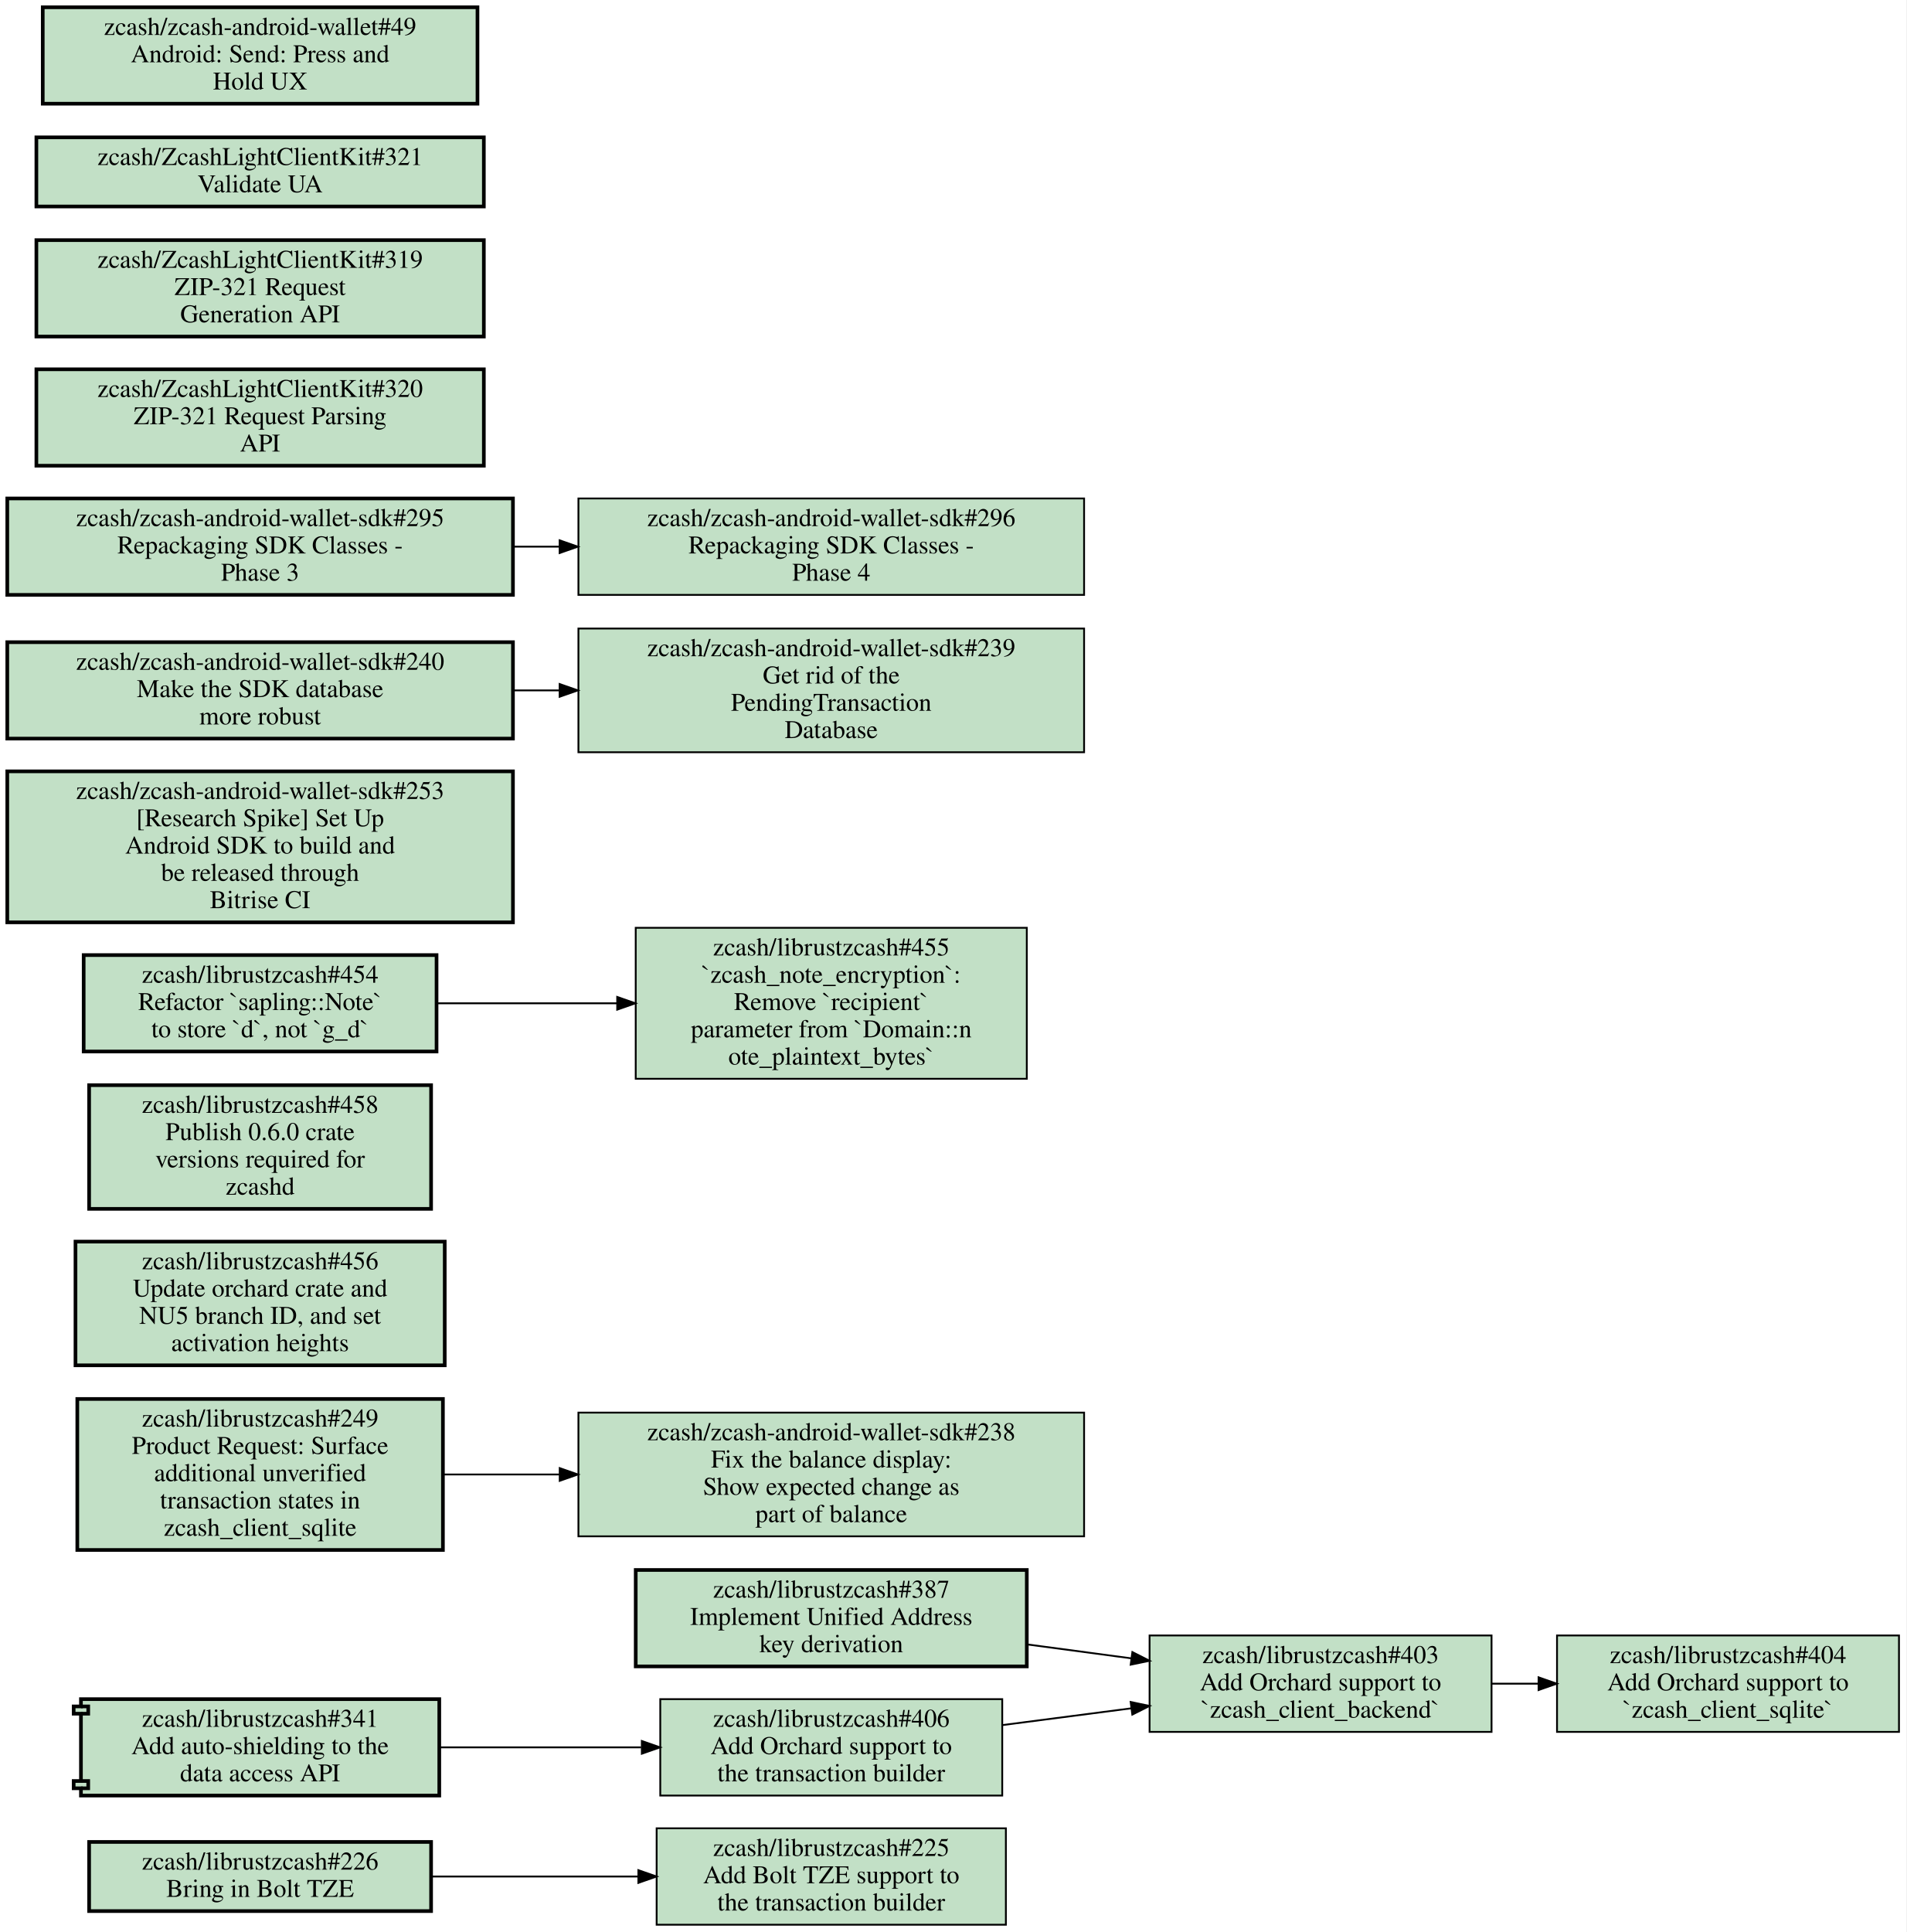
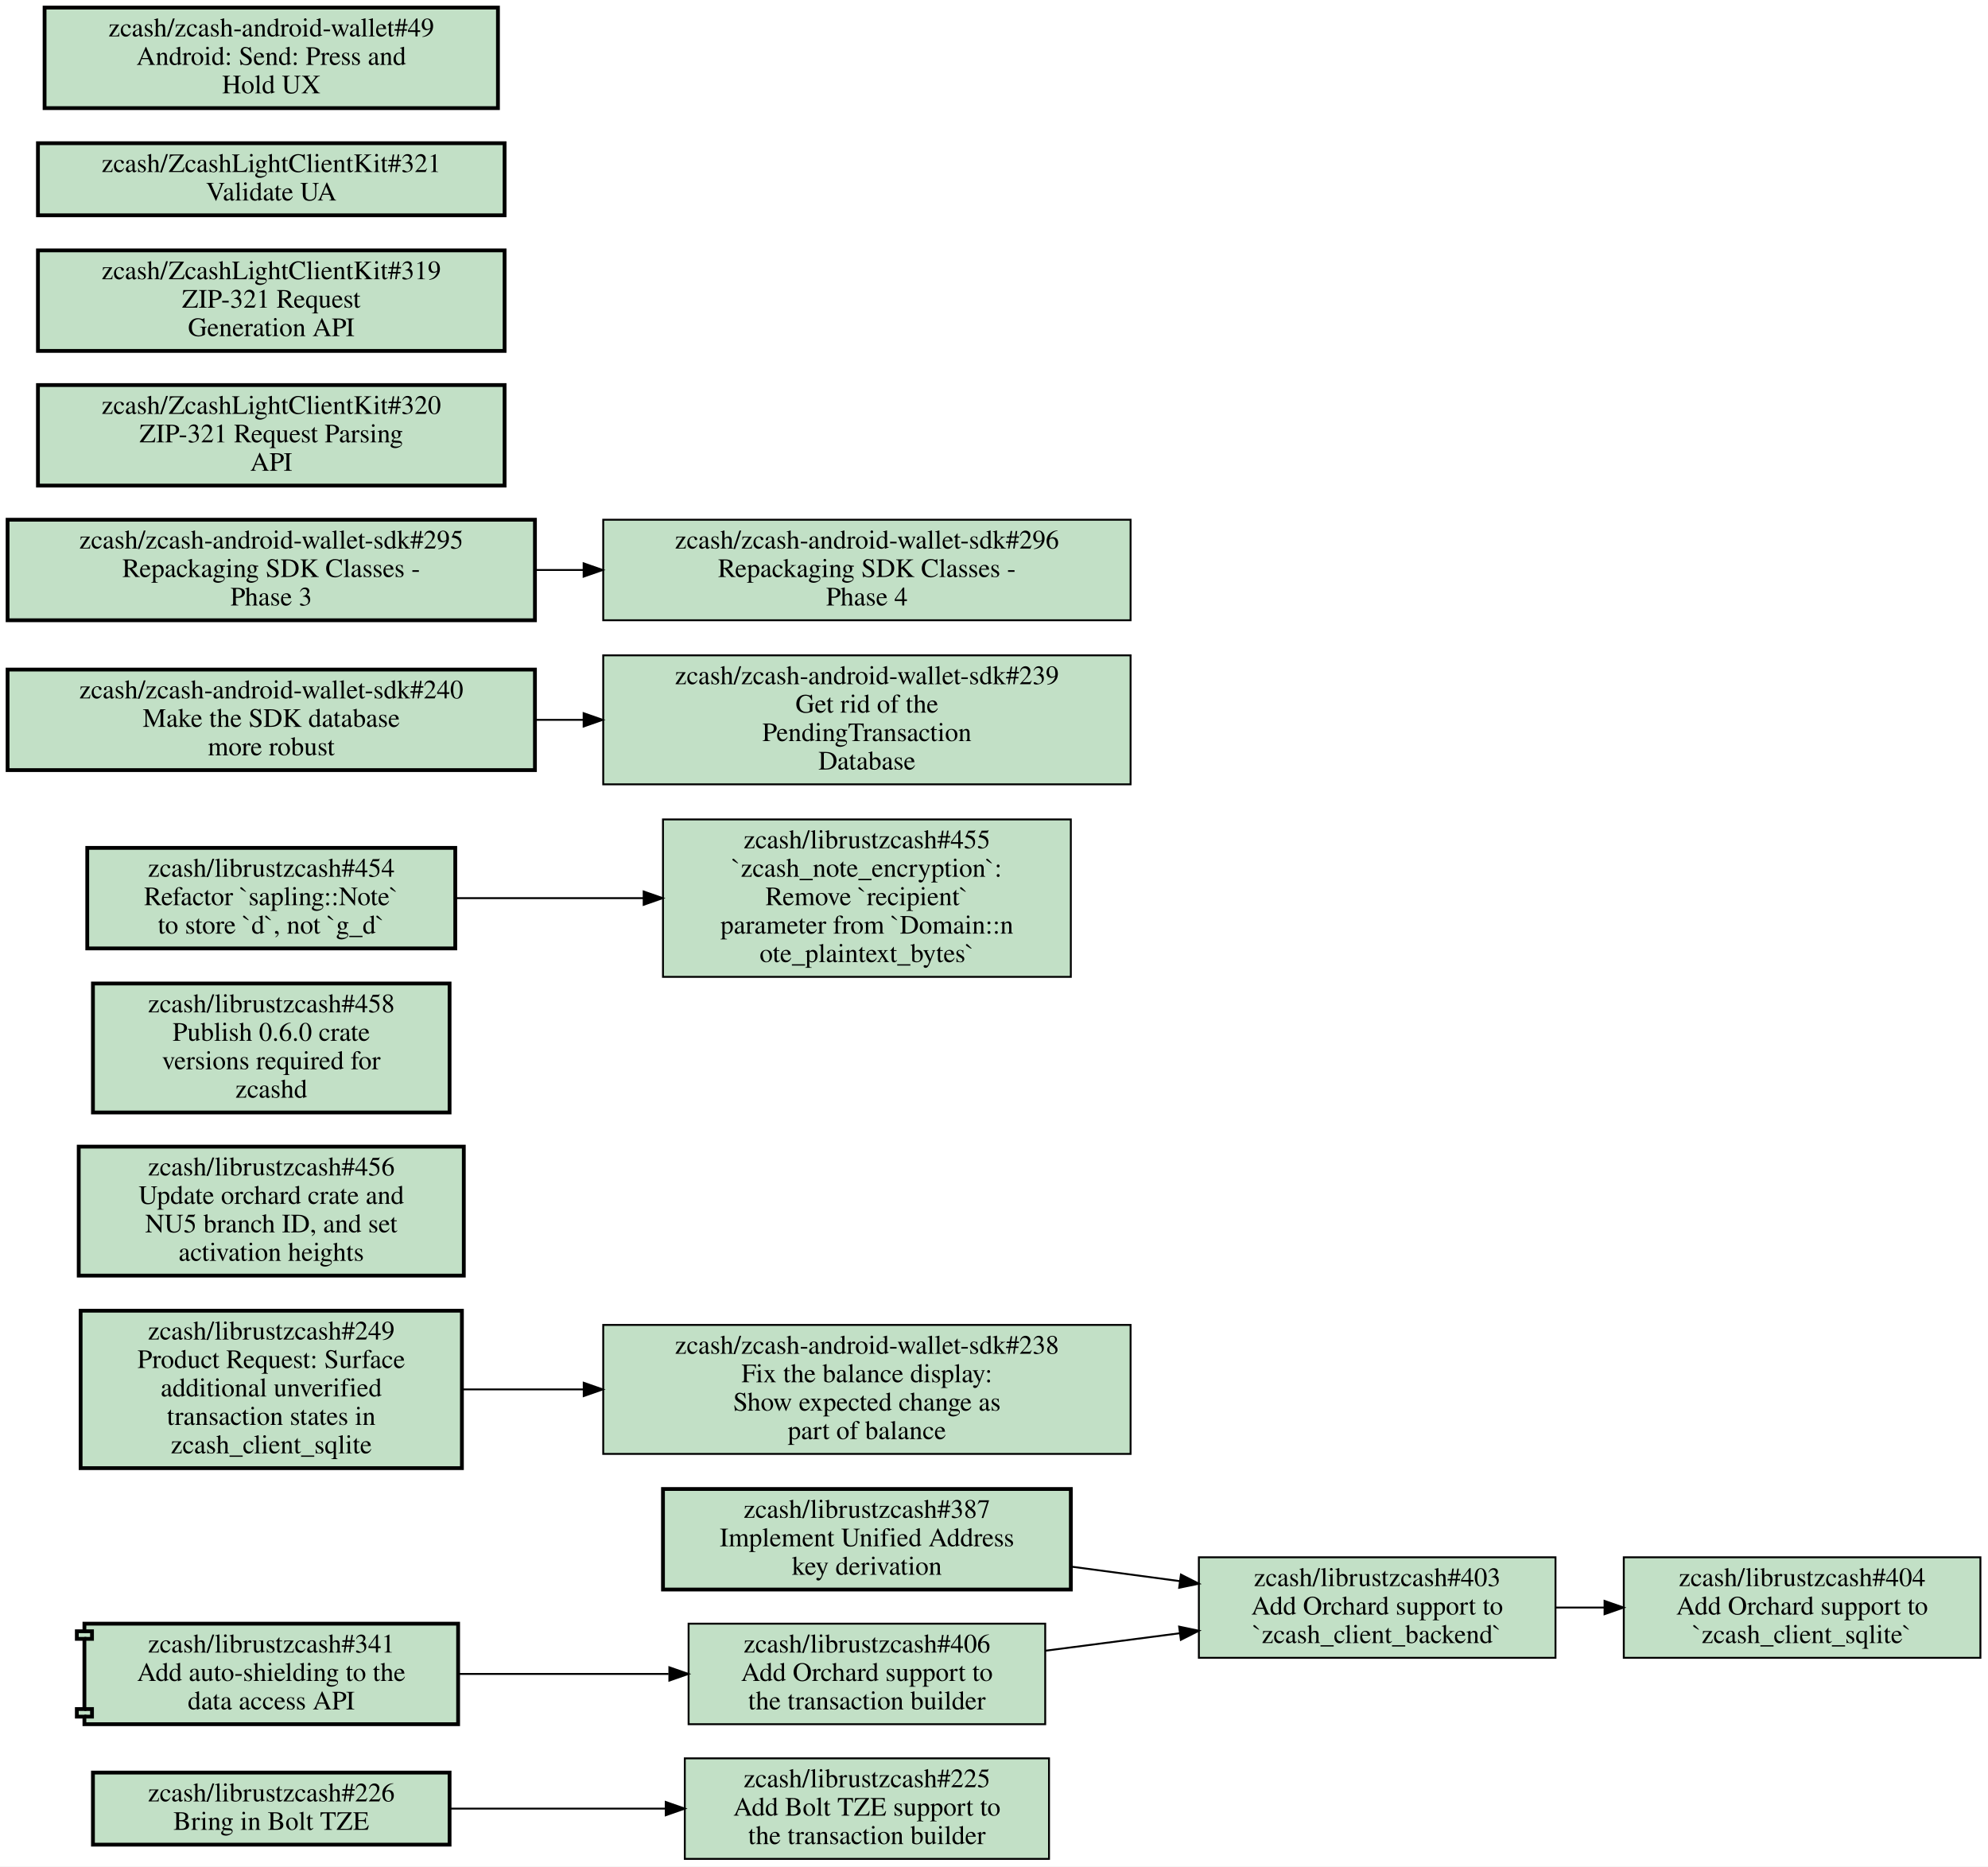
- <svg xmlns="http://www.w3.org/2000/svg" xmlns:xlink="http://www.w3.org/1999/xlink" width="1048pt" height="1062pt" viewBox="0.00 0.00 1048.00 1062.00">
-   <g id="graph0" class="graph" transform="scale(1 1) rotate(0) translate(4 1058)">
-     <polygon fill="#ffffff" stroke="transparent" points="-4,4 -4,-1058 1044,-1058 1044,4 -4,4" />
+ <svg xmlns="http://www.w3.org/2000/svg" xmlns:xlink="http://www.w3.org/1999/xlink" width="1048pt" height="984pt" viewBox="0.00 0.00 1048.00 984.00">
+   <g id="graph0" class="graph" transform="scale(1 1) rotate(0) translate(4 980)">
+     <polygon fill="#ffffff" stroke="transparent" points="-4,4 -4,-980 1044,-980 1044,4 -4,4" />
    <g id="node1" class="node open">
      <g id="a_node1">
        <a xlink:href="https://github.com/zcash/librustzcash/issues/226" xlink:title="zcash/librustzcash#226&#10;Bring in Bolt TZE" target="_blank">
          <polygon fill="#c2e0c6" stroke="#000000" stroke-width="2" points="233,-45.5 45,-45.5 45,-7.5 233,-7.5 233,-45.5" />
          <text text-anchor="middle" x="139" y="-30.3" font-family="Times,serif" font-size="14.00" fill="#000000">zcash/librustzcash#226</text>
          <text text-anchor="middle" x="139" y="-15.3" font-family="Times,serif" font-size="14.00" fill="#000000">Bring in Bolt TZE</text>
        </a>
      </g>
    </g>
    <g id="node2" class="node open">
      <g id="a_node2">
        <a xlink:href="https://github.com/zcash/librustzcash/issues/225" xlink:title="zcash/librustzcash#225&#10;Add Bolt TZE support to&#10;the transaction builder" target="_blank">
          <polygon fill="#c2e0c6" stroke="#000000" points="549,-53 357,-53 357,0 549,0 549,-53" />
          <text text-anchor="middle" x="453" y="-37.8" font-family="Times,serif" font-size="14.00" fill="#000000">zcash/librustzcash#225</text>
          <text text-anchor="middle" x="453" y="-22.8" font-family="Times,serif" font-size="14.00" fill="#000000">Add Bolt TZE support to</text>
          <text text-anchor="middle" x="453" y="-7.8" font-family="Times,serif" font-size="14.00" fill="#000000">the transaction builder</text>
        </a>
      </g>
    </g>
    <g id="edge1" class="edge">
      <path fill="none" stroke="#000000" d="M233.21,-26.5C268.96,-26.5 309.91,-26.5 346.7,-26.5" />
      <polygon fill="#000000" stroke="#000000" points="346.95,-30 356.95,-26.5 346.95,-23 346.95,-30" />
    </g>
    <g id="node3" class="node open">
      <g id="a_node3">
        <a xlink:href="https://github.com/zcash/librustzcash/issues/403" xlink:title="zcash/librustzcash#403&#10;Add Orchard support to&#10;`zcash_client_backend`" target="_blank">
          <polygon fill="#c2e0c6" stroke="#000000" points="816,-159 628,-159 628,-106 816,-106 816,-159" />
          <text text-anchor="middle" x="722" y="-143.8" font-family="Times,serif" font-size="14.00" fill="#000000">zcash/librustzcash#403</text>
          <text text-anchor="middle" x="722" y="-128.8" font-family="Times,serif" font-size="14.00" fill="#000000">Add Orchard support to</text>
          <text text-anchor="middle" x="722" y="-113.8" font-family="Times,serif" font-size="14.00" fill="#000000">`zcash_client_backend`</text>
        </a>
      </g>
    </g>
    <g id="node4" class="node open">
      <g id="a_node4">
        <a xlink:href="https://github.com/zcash/librustzcash/issues/404" xlink:title="zcash/librustzcash#404&#10;Add Orchard support to&#10;`zcash_client_sqlite`" target="_blank">
          <polygon fill="#c2e0c6" stroke="#000000" points="1040,-159 852,-159 852,-106 1040,-106 1040,-159" />
          <text text-anchor="middle" x="946" y="-143.8" font-family="Times,serif" font-size="14.00" fill="#000000">zcash/librustzcash#404</text>
          <text text-anchor="middle" x="946" y="-128.8" font-family="Times,serif" font-size="14.00" fill="#000000">Add Orchard support to</text>
          <text text-anchor="middle" x="946" y="-113.8" font-family="Times,serif" font-size="14.00" fill="#000000">`zcash_client_sqlite`</text>
        </a>
      </g>
    </g>
    <g id="edge2" class="edge">
      <path fill="none" stroke="#000000" d="M816.02,-132.5C824.54,-132.5 833.2,-132.5 841.8,-132.5" />
      <polygon fill="#000000" stroke="#000000" points="841.86,-136 851.86,-132.5 841.86,-129 841.86,-136" />
    </g>
    <g id="node5" class="node open">
      <g id="a_node5">
        <a xlink:href="https://github.com/zcash/librustzcash/issues/249" xlink:title="zcash/librustzcash#249&#10;Product Request: Surface&#10;additional unverified&#10;transaction states in&#10;zcash_client_sqlite" target="_blank">
          <polygon fill="#c2e0c6" stroke="#000000" stroke-width="2" points="239.5,-289 38.5,-289 38.5,-206 239.5,-206 239.5,-289" />
          <text text-anchor="middle" x="139" y="-273.8" font-family="Times,serif" font-size="14.00" fill="#000000">zcash/librustzcash#249</text>
          <text text-anchor="middle" x="139" y="-258.8" font-family="Times,serif" font-size="14.00" fill="#000000">Product Request: Surface</text>
          <text text-anchor="middle" x="139" y="-243.8" font-family="Times,serif" font-size="14.00" fill="#000000">additional unverified</text>
          <text text-anchor="middle" x="139" y="-228.8" font-family="Times,serif" font-size="14.00" fill="#000000">transaction states in</text>
          <text text-anchor="middle" x="139" y="-213.8" font-family="Times,serif" font-size="14.00" fill="#000000">zcash_client_sqlite</text>
        </a>
      </g>
    </g>
    <g id="node6" class="node open">
      <g id="a_node6">
        <a xlink:href="https://github.com/zcash/zcash-android-wallet-sdk/issues/238" xlink:title="zcash/zcash-android-wallet-sdk#238&#10;Fix the balance display:&#10;Show expected change as&#10;part of balance" target="_blank">
          <polygon fill="#c2e0c6" stroke="#000000" points="592,-281.5 314,-281.5 314,-213.5 592,-213.5 592,-281.5" />
          <text text-anchor="middle" x="453" y="-266.3" font-family="Times,serif" font-size="14.00" fill="#000000">zcash/zcash-android-wallet-sdk#238</text>
          <text text-anchor="middle" x="453" y="-251.3" font-family="Times,serif" font-size="14.00" fill="#000000">Fix the balance display:</text>
          <text text-anchor="middle" x="453" y="-236.3" font-family="Times,serif" font-size="14.00" fill="#000000">Show expected change as</text>
          <text text-anchor="middle" x="453" y="-221.3" font-family="Times,serif" font-size="14.00" fill="#000000">part of balance</text>
        </a>
      </g>
    </g>
    <g id="edge3" class="edge">
      <path fill="none" stroke="#000000" d="M239.65,-247.5C260.01,-247.5 281.83,-247.5 303.47,-247.5" />
      <polygon fill="#000000" stroke="#000000" points="303.72,-251 313.72,-247.5 303.72,-244 303.72,-251" />
    </g>
    <g id="node7" class="node open">
      <g id="a_node7">
        <a xlink:href="https://github.com/zcash/librustzcash/issues/456" xlink:title="zcash/librustzcash#456&#10;Update orchard crate and&#10;NU5 branch ID, and set&#10;activation heights" target="_blank">
          <polygon fill="#c2e0c6" stroke="#000000" stroke-width="2" points="240.5,-375.5 37.5,-375.5 37.5,-307.5 240.5,-307.5 240.5,-375.5" />
          <text text-anchor="middle" x="139" y="-360.3" font-family="Times,serif" font-size="14.00" fill="#000000">zcash/librustzcash#456</text>
          <text text-anchor="middle" x="139" y="-345.3" font-family="Times,serif" font-size="14.00" fill="#000000">Update orchard crate and</text>
          <text text-anchor="middle" x="139" y="-330.3" font-family="Times,serif" font-size="14.00" fill="#000000">NU5 branch ID, and set</text>
          <text text-anchor="middle" x="139" y="-315.3" font-family="Times,serif" font-size="14.00" fill="#000000">activation heights</text>
        </a>
      </g>
    </g>
    <g id="node8" class="node open">
      <g id="a_node8">
        <a xlink:href="https://github.com/zcash/librustzcash/issues/458" xlink:title="zcash/librustzcash#458&#10;Publish 0.6.0 crate&#10;versions required for&#10;zcashd" target="_blank">
          <polygon fill="#c2e0c6" stroke="#000000" stroke-width="2" points="233,-461.5 45,-461.5 45,-393.5 233,-393.5 233,-461.5" />
          <text text-anchor="middle" x="139" y="-446.3" font-family="Times,serif" font-size="14.00" fill="#000000">zcash/librustzcash#458</text>
          <text text-anchor="middle" x="139" y="-431.3" font-family="Times,serif" font-size="14.00" fill="#000000">Publish 0.6.0 crate</text>
          <text text-anchor="middle" x="139" y="-416.3" font-family="Times,serif" font-size="14.00" fill="#000000">versions required for</text>
          <text text-anchor="middle" x="139" y="-401.3" font-family="Times,serif" font-size="14.00" fill="#000000">zcashd</text>
        </a>
      </g>
    </g>
    <g id="node9" class="node open">
      <g id="a_node9">
        <a xlink:href="https://github.com/zcash/librustzcash/issues/454" xlink:title="zcash/librustzcash#454&#10;Refactor `sapling::Note`&#10;to store `d`, not `g_d`" target="_blank">
          <polygon fill="#c2e0c6" stroke="#000000" stroke-width="2" points="236,-533 42,-533 42,-480 236,-480 236,-533" />
          <text text-anchor="middle" x="139" y="-517.8" font-family="Times,serif" font-size="14.00" fill="#000000">zcash/librustzcash#454</text>
          <text text-anchor="middle" x="139" y="-502.8" font-family="Times,serif" font-size="14.00" fill="#000000">Refactor `sapling::Note`</text>
          <text text-anchor="middle" x="139" y="-487.8" font-family="Times,serif" font-size="14.00" fill="#000000">to store `d`, not `g_d`</text>
        </a>
      </g>
    </g>
    <g id="node10" class="node open">
      <g id="a_node10">
        <a xlink:href="https://github.com/zcash/librustzcash/issues/455" xlink:title="zcash/librustzcash#455&#10;`zcash_note_encryption`:&#10;Remove `recipient`&#10;parameter from `Domain::n&#10;ote_plaintext_bytes`" target="_blank">
          <polygon fill="#c2e0c6" stroke="#000000" points="560.5,-548 345.5,-548 345.5,-465 560.5,-465 560.5,-548" />
          <text text-anchor="middle" x="453" y="-532.8" font-family="Times,serif" font-size="14.00" fill="#000000">zcash/librustzcash#455</text>
          <text text-anchor="middle" x="453" y="-517.8" font-family="Times,serif" font-size="14.00" fill="#000000">`zcash_note_encryption`:</text>
          <text text-anchor="middle" x="453" y="-502.8" font-family="Times,serif" font-size="14.00" fill="#000000">Remove `recipient`</text>
          <text text-anchor="middle" x="453" y="-487.8" font-family="Times,serif" font-size="14.00" fill="#000000">parameter from `Domain::n</text>
          <text text-anchor="middle" x="453" y="-472.8" font-family="Times,serif" font-size="14.00" fill="#000000">ote_plaintext_bytes`</text>
        </a>
      </g>
    </g>
    <g id="edge4" class="edge">
      <path fill="none" stroke="#000000" d="M236.2,-506.5C267.54,-506.5 302.62,-506.5 335.27,-506.5" />
      <polygon fill="#000000" stroke="#000000" points="335.32,-510 345.32,-506.5 335.32,-503 335.32,-510" />
    </g>
    <g id="node11" class="node open">
      <g id="a_node11">
        <a xlink:href="https://github.com/zcash/librustzcash/issues/387" xlink:title="zcash/librustzcash#387&#10;Implement Unified Address&#10;key derivation" target="_blank">
          <polygon fill="#c2e0c6" stroke="#000000" stroke-width="2" points="560.5,-195 345.5,-195 345.5,-142 560.5,-142 560.5,-195" />
          <text text-anchor="middle" x="453" y="-179.8" font-family="Times,serif" font-size="14.00" fill="#000000">zcash/librustzcash#387</text>
          <text text-anchor="middle" x="453" y="-164.8" font-family="Times,serif" font-size="14.00" fill="#000000">Implement Unified Address</text>
          <text text-anchor="middle" x="453" y="-149.8" font-family="Times,serif" font-size="14.00" fill="#000000">key derivation</text>
        </a>
      </g>
    </g>
    <g id="edge5" class="edge">
      <path fill="none" stroke="#000000" d="M560.86,-154.06C579.7,-151.54 599.25,-148.93 617.98,-146.42" />
      <polygon fill="#000000" stroke="#000000" points="618.543,-149.876 627.99,-145.08 617.614,-142.938 618.543,-149.876" />
    </g>
    <g id="node12" class="node open">
      <g id="a_node12">
        <a xlink:href="https://github.com/zcash/librustzcash/pull/341" xlink:title="zcash/librustzcash#341&#10;Add auto-shielding to the&#10;data access API" target="_blank">
          <polygon fill="#c2e0c6" stroke="#000000" stroke-width="2" points="237.5,-124 40.5,-124 40.5,-120 36.5,-120 36.5,-116 40.5,-116 40.5,-79 36.5,-79 36.5,-75 40.5,-75 40.5,-71 237.5,-71 237.5,-124" />
          <polyline fill="none" stroke="#000000" stroke-width="2" points="40.5,-120 44.5,-120 44.5,-116 40.5,-116 " />
          <polyline fill="none" stroke="#000000" stroke-width="2" points="40.5,-79 44.5,-79 44.5,-75 40.5,-75 " />
          <text text-anchor="middle" x="139" y="-108.8" font-family="Times,serif" font-size="14.00" fill="#000000">zcash/librustzcash#341</text>
          <text text-anchor="middle" x="139" y="-93.8" font-family="Times,serif" font-size="14.00" fill="#000000">Add auto-shielding to the</text>
          <text text-anchor="middle" x="139" y="-78.8" font-family="Times,serif" font-size="14.00" fill="#000000">data access API</text>
        </a>
      </g>
    </g>
    <g id="node13" class="node open">
      <g id="a_node13">
        <a xlink:href="https://github.com/zcash/librustzcash/issues/406" xlink:title="zcash/librustzcash#406&#10;Add Orchard support to&#10;the transaction builder" target="_blank">
          <polygon fill="#c2e0c6" stroke="#000000" points="547,-124 359,-124 359,-71 547,-71 547,-124" />
          <text text-anchor="middle" x="453" y="-108.8" font-family="Times,serif" font-size="14.00" fill="#000000">zcash/librustzcash#406</text>
          <text text-anchor="middle" x="453" y="-93.8" font-family="Times,serif" font-size="14.00" fill="#000000">Add Orchard support to</text>
          <text text-anchor="middle" x="453" y="-78.8" font-family="Times,serif" font-size="14.00" fill="#000000">the transaction builder</text>
        </a>
      </g>
    </g>
    <g id="edge6" class="edge">
      <path fill="none" stroke="#000000" d="M237.92,-97.5C273.1,-97.5 312.8,-97.5 348.44,-97.5" />
      <polygon fill="#000000" stroke="#000000" points="348.86,-101 358.86,-97.5 348.86,-94 348.86,-101" />
    </g>
    <g id="edge7" class="edge">
      <path fill="none" stroke="#000000" d="M547.08,-109.74C570.02,-112.73 594.68,-115.93 618.04,-118.97" />
      <polygon fill="#000000" stroke="#000000" points="617.6,-122.442 627.97,-120.27 618.509,-115.501 617.6,-122.442" />
    </g>
    <g id="node14" class="node open">
      <g id="a_node14">
-         <a xlink:href="https://github.com/zcash/zcash-android-wallet-sdk/issues/253" xlink:title="zcash/zcash-android-wallet-sdk#253&#10;[Research Spike] Set Up&#10;Android SDK to build and&#10;be released through&#10;Bitrise CI" target="_blank">
-           <polygon fill="#c2e0c6" stroke="#000000" stroke-width="2" points="278,-634 0,-634 0,-551 278,-551 278,-634" />
-           <text text-anchor="middle" x="139" y="-618.8" font-family="Times,serif" font-size="14.00" fill="#000000">zcash/zcash-android-wallet-sdk#253</text>
-           <text text-anchor="middle" x="139" y="-603.8" font-family="Times,serif" font-size="14.00" fill="#000000">[Research Spike] Set Up</text>
-           <text text-anchor="middle" x="139" y="-588.8" font-family="Times,serif" font-size="14.00" fill="#000000">Android SDK to build and</text>
-           <text text-anchor="middle" x="139" y="-573.8" font-family="Times,serif" font-size="14.00" fill="#000000">be released through</text>
-           <text text-anchor="middle" x="139" y="-558.8" font-family="Times,serif" font-size="14.00" fill="#000000">Bitrise CI</text>
+         <a xlink:href="https://github.com/zcash/zcash-android-wallet-sdk/issues/240" xlink:title="zcash/zcash-android-wallet-sdk#240&#10;Make the SDK database&#10;more robust" target="_blank">
+           <polygon fill="#c2e0c6" stroke="#000000" stroke-width="2" points="278,-627 0,-627 0,-574 278,-574 278,-627" />
+           <text text-anchor="middle" x="139" y="-611.8" font-family="Times,serif" font-size="14.00" fill="#000000">zcash/zcash-android-wallet-sdk#240</text>
+           <text text-anchor="middle" x="139" y="-596.8" font-family="Times,serif" font-size="14.00" fill="#000000">Make the SDK database</text>
+           <text text-anchor="middle" x="139" y="-581.8" font-family="Times,serif" font-size="14.00" fill="#000000">more robust</text>
        </a>
      </g>
    </g>
    <g id="node15" class="node open">
      <g id="a_node15">
-         <a xlink:href="https://github.com/zcash/zcash-android-wallet-sdk/issues/240" xlink:title="zcash/zcash-android-wallet-sdk#240&#10;Make the SDK database&#10;more robust" target="_blank">
-           <polygon fill="#c2e0c6" stroke="#000000" stroke-width="2" points="278,-705 0,-705 0,-652 278,-652 278,-705" />
-           <text text-anchor="middle" x="139" y="-689.8" font-family="Times,serif" font-size="14.00" fill="#000000">zcash/zcash-android-wallet-sdk#240</text>
-           <text text-anchor="middle" x="139" y="-674.8" font-family="Times,serif" font-size="14.00" fill="#000000">Make the SDK database</text>
-           <text text-anchor="middle" x="139" y="-659.8" font-family="Times,serif" font-size="14.00" fill="#000000">more robust</text>
-         </a>
-       </g>
+         <a xlink:href="https://github.com/zcash/zcash-android-wallet-sdk/issues/239" xlink:title="zcash/zcash-android-wallet-sdk#239&#10;Get rid of the&#10;PendingTransaction&#10;Database" target="_blank">
+           <polygon fill="#c2e0c6" stroke="#000000" points="592,-634.5 314,-634.5 314,-566.5 592,-566.5 592,-634.5" />
+           <text text-anchor="middle" x="453" y="-619.3" font-family="Times,serif" font-size="14.00" fill="#000000">zcash/zcash-android-wallet-sdk#239</text>
+           <text text-anchor="middle" x="453" y="-604.3" font-family="Times,serif" font-size="14.00" fill="#000000">Get rid of the</text>
+           <text text-anchor="middle" x="453" y="-589.3" font-family="Times,serif" font-size="14.00" fill="#000000">PendingTransaction</text>
+           <text text-anchor="middle" x="453" y="-574.3" font-family="Times,serif" font-size="14.00" fill="#000000">Database</text>
+         </a>
+       </g>
+     </g>
+     <g id="edge8" class="edge">
+       <path fill="none" stroke="#000000" d="M278.1,-600.5C286.49,-600.5 294.96,-600.5 303.4,-600.5" />
+       <polygon fill="#000000" stroke="#000000" points="303.67,-604 313.67,-600.5 303.67,-597 303.67,-604" />
    </g>
    <g id="node16" class="node open">
      <g id="a_node16">
-         <a xlink:href="https://github.com/zcash/zcash-android-wallet-sdk/issues/239" xlink:title="zcash/zcash-android-wallet-sdk#239&#10;Get rid of the&#10;PendingTransaction&#10;Database" target="_blank">
-           <polygon fill="#c2e0c6" stroke="#000000" points="592,-712.5 314,-712.5 314,-644.5 592,-644.5 592,-712.5" />
-           <text text-anchor="middle" x="453" y="-697.3" font-family="Times,serif" font-size="14.00" fill="#000000">zcash/zcash-android-wallet-sdk#239</text>
-           <text text-anchor="middle" x="453" y="-682.3" font-family="Times,serif" font-size="14.00" fill="#000000">Get rid of the</text>
-           <text text-anchor="middle" x="453" y="-667.3" font-family="Times,serif" font-size="14.00" fill="#000000">PendingTransaction</text>
-           <text text-anchor="middle" x="453" y="-652.3" font-family="Times,serif" font-size="14.00" fill="#000000">Database</text>
-         </a>
-       </g>
-     </g>
-     <g id="edge8" class="edge">
-       <path fill="none" stroke="#000000" d="M278.1,-678.5C286.49,-678.5 294.96,-678.5 303.4,-678.5" />
-       <polygon fill="#000000" stroke="#000000" points="303.67,-682 313.67,-678.5 303.67,-675 303.67,-682" />
+         <a xlink:href="https://github.com/zcash/zcash-android-wallet-sdk/issues/295" xlink:title="zcash/zcash-android-wallet-sdk#295&#10;Repackaging SDK Classes -&#10;Phase 3" target="_blank">
+           <polygon fill="#c2e0c6" stroke="#000000" stroke-width="2" points="278,-706 0,-706 0,-653 278,-653 278,-706" />
+           <text text-anchor="middle" x="139" y="-690.8" font-family="Times,serif" font-size="14.00" fill="#000000">zcash/zcash-android-wallet-sdk#295</text>
+           <text text-anchor="middle" x="139" y="-675.8" font-family="Times,serif" font-size="14.00" fill="#000000">Repackaging SDK Classes -</text>
+           <text text-anchor="middle" x="139" y="-660.8" font-family="Times,serif" font-size="14.00" fill="#000000">Phase 3</text>
+         </a>
+       </g>
    </g>
    <g id="node17" class="node open">
      <g id="a_node17">
-         <a xlink:href="https://github.com/zcash/zcash-android-wallet-sdk/issues/295" xlink:title="zcash/zcash-android-wallet-sdk#295&#10;Repackaging SDK Classes -&#10;Phase 3" target="_blank">
-           <polygon fill="#c2e0c6" stroke="#000000" stroke-width="2" points="278,-784 0,-784 0,-731 278,-731 278,-784" />
-           <text text-anchor="middle" x="139" y="-768.8" font-family="Times,serif" font-size="14.00" fill="#000000">zcash/zcash-android-wallet-sdk#295</text>
-           <text text-anchor="middle" x="139" y="-753.8" font-family="Times,serif" font-size="14.00" fill="#000000">Repackaging SDK Classes -</text>
-           <text text-anchor="middle" x="139" y="-738.8" font-family="Times,serif" font-size="14.00" fill="#000000">Phase 3</text>
-         </a>
-       </g>
+         <a xlink:href="https://github.com/zcash/zcash-android-wallet-sdk/issues/296" xlink:title="zcash/zcash-android-wallet-sdk#296&#10;Repackaging SDK Classes -&#10;Phase 4" target="_blank">
+           <polygon fill="#c2e0c6" stroke="#000000" points="592,-706 314,-706 314,-653 592,-653 592,-706" />
+           <text text-anchor="middle" x="453" y="-690.8" font-family="Times,serif" font-size="14.00" fill="#000000">zcash/zcash-android-wallet-sdk#296</text>
+           <text text-anchor="middle" x="453" y="-675.8" font-family="Times,serif" font-size="14.00" fill="#000000">Repackaging SDK Classes -</text>
+           <text text-anchor="middle" x="453" y="-660.8" font-family="Times,serif" font-size="14.00" fill="#000000">Phase 4</text>
+         </a>
+       </g>
+     </g>
+     <g id="edge9" class="edge">
+       <path fill="none" stroke="#000000" d="M278.1,-679.5C286.49,-679.5 294.96,-679.5 303.4,-679.5" />
+       <polygon fill="#000000" stroke="#000000" points="303.67,-683 313.67,-679.5 303.67,-676 303.67,-683" />
    </g>
    <g id="node18" class="node open">
      <g id="a_node18">
-         <a xlink:href="https://github.com/zcash/zcash-android-wallet-sdk/issues/296" xlink:title="zcash/zcash-android-wallet-sdk#296&#10;Repackaging SDK Classes -&#10;Phase 4" target="_blank">
-           <polygon fill="#c2e0c6" stroke="#000000" points="592,-784 314,-784 314,-731 592,-731 592,-784" />
-           <text text-anchor="middle" x="453" y="-768.8" font-family="Times,serif" font-size="14.00" fill="#000000">zcash/zcash-android-wallet-sdk#296</text>
-           <text text-anchor="middle" x="453" y="-753.8" font-family="Times,serif" font-size="14.00" fill="#000000">Repackaging SDK Classes -</text>
-           <text text-anchor="middle" x="453" y="-738.8" font-family="Times,serif" font-size="14.00" fill="#000000">Phase 4</text>
-         </a>
-       </g>
-     </g>
-     <g id="edge9" class="edge">
-       <path fill="none" stroke="#000000" d="M278.1,-757.5C286.49,-757.5 294.96,-757.5 303.4,-757.5" />
-       <polygon fill="#000000" stroke="#000000" points="303.67,-761 313.67,-757.5 303.67,-754 303.67,-761" />
+         <a xlink:href="https://github.com/zcash/ZcashLightClientKit/issues/320" xlink:title="zcash/ZcashLightClientKit#320&#10;ZIP-321 Request Parsing&#10;API" target="_blank">
+           <polygon fill="#c2e0c6" stroke="#000000" stroke-width="2" points="262,-777 16,-777 16,-724 262,-724 262,-777" />
+           <text text-anchor="middle" x="139" y="-761.8" font-family="Times,serif" font-size="14.00" fill="#000000">zcash/ZcashLightClientKit#320</text>
+           <text text-anchor="middle" x="139" y="-746.8" font-family="Times,serif" font-size="14.00" fill="#000000">ZIP-321 Request Parsing</text>
+           <text text-anchor="middle" x="139" y="-731.8" font-family="Times,serif" font-size="14.00" fill="#000000">API</text>
+         </a>
+       </g>
    </g>
    <g id="node19" class="node open">
      <g id="a_node19">
-         <a xlink:href="https://github.com/zcash/ZcashLightClientKit/issues/320" xlink:title="zcash/ZcashLightClientKit#320&#10;ZIP-321 Request Parsing&#10;API" target="_blank">
-           <polygon fill="#c2e0c6" stroke="#000000" stroke-width="2" points="262,-855 16,-855 16,-802 262,-802 262,-855" />
-           <text text-anchor="middle" x="139" y="-839.8" font-family="Times,serif" font-size="14.00" fill="#000000">zcash/ZcashLightClientKit#320</text>
-           <text text-anchor="middle" x="139" y="-824.8" font-family="Times,serif" font-size="14.00" fill="#000000">ZIP-321 Request Parsing</text>
-           <text text-anchor="middle" x="139" y="-809.8" font-family="Times,serif" font-size="14.00" fill="#000000">API</text>
+         <a xlink:href="https://github.com/zcash/ZcashLightClientKit/issues/319" xlink:title="zcash/ZcashLightClientKit#319&#10;ZIP-321 Request&#10;Generation API" target="_blank">
+           <polygon fill="#c2e0c6" stroke="#000000" stroke-width="2" points="262,-848 16,-848 16,-795 262,-795 262,-848" />
+           <text text-anchor="middle" x="139" y="-832.8" font-family="Times,serif" font-size="14.00" fill="#000000">zcash/ZcashLightClientKit#319</text>
+           <text text-anchor="middle" x="139" y="-817.8" font-family="Times,serif" font-size="14.00" fill="#000000">ZIP-321 Request</text>
+           <text text-anchor="middle" x="139" y="-802.8" font-family="Times,serif" font-size="14.00" fill="#000000">Generation API</text>
        </a>
      </g>
    </g>
    <g id="node20" class="node open">
      <g id="a_node20">
-         <a xlink:href="https://github.com/zcash/ZcashLightClientKit/issues/319" xlink:title="zcash/ZcashLightClientKit#319&#10;ZIP-321 Request&#10;Generation API" target="_blank">
-           <polygon fill="#c2e0c6" stroke="#000000" stroke-width="2" points="262,-926 16,-926 16,-873 262,-873 262,-926" />
-           <text text-anchor="middle" x="139" y="-910.8" font-family="Times,serif" font-size="14.00" fill="#000000">zcash/ZcashLightClientKit#319</text>
-           <text text-anchor="middle" x="139" y="-895.8" font-family="Times,serif" font-size="14.00" fill="#000000">ZIP-321 Request</text>
-           <text text-anchor="middle" x="139" y="-880.8" font-family="Times,serif" font-size="14.00" fill="#000000">Generation API</text>
+         <a xlink:href="https://github.com/zcash/ZcashLightClientKit/issues/321" xlink:title="zcash/ZcashLightClientKit#321&#10;Validate UA" target="_blank">
+           <polygon fill="#c2e0c6" stroke="#000000" stroke-width="2" points="262,-904.5 16,-904.5 16,-866.5 262,-866.5 262,-904.5" />
+           <text text-anchor="middle" x="139" y="-889.3" font-family="Times,serif" font-size="14.00" fill="#000000">zcash/ZcashLightClientKit#321</text>
+           <text text-anchor="middle" x="139" y="-874.3" font-family="Times,serif" font-size="14.00" fill="#000000">Validate UA</text>
        </a>
      </g>
    </g>
    <g id="node21" class="node open">
      <g id="a_node21">
-         <a xlink:href="https://github.com/zcash/ZcashLightClientKit/issues/321" xlink:title="zcash/ZcashLightClientKit#321&#10;Validate UA" target="_blank">
-           <polygon fill="#c2e0c6" stroke="#000000" stroke-width="2" points="262,-982.5 16,-982.5 16,-944.5 262,-944.5 262,-982.5" />
-           <text text-anchor="middle" x="139" y="-967.3" font-family="Times,serif" font-size="14.00" fill="#000000">zcash/ZcashLightClientKit#321</text>
-           <text text-anchor="middle" x="139" y="-952.3" font-family="Times,serif" font-size="14.00" fill="#000000">Validate UA</text>
-         </a>
-       </g>
-     </g>
-     <g id="node22" class="node open">
-       <g id="a_node22">
        <a xlink:href="https://github.com/zcash/zcash-android-wallet/issues/49" xlink:title="zcash/zcash-android-wallet#49&#10;Android: Send: Press and&#10;Hold UX" target="_blank">
-           <polygon fill="#c2e0c6" stroke="#000000" stroke-width="2" points="258.5,-1054 19.5,-1054 19.5,-1001 258.5,-1001 258.5,-1054" />
-           <text text-anchor="middle" x="139" y="-1038.8" font-family="Times,serif" font-size="14.00" fill="#000000">zcash/zcash-android-wallet#49</text>
-           <text text-anchor="middle" x="139" y="-1023.8" font-family="Times,serif" font-size="14.00" fill="#000000">Android: Send: Press and</text>
-           <text text-anchor="middle" x="139" y="-1008.8" font-family="Times,serif" font-size="14.00" fill="#000000">Hold UX</text>
+           <polygon fill="#c2e0c6" stroke="#000000" stroke-width="2" points="258.5,-976 19.5,-976 19.5,-923 258.5,-923 258.5,-976" />
+           <text text-anchor="middle" x="139" y="-960.8" font-family="Times,serif" font-size="14.00" fill="#000000">zcash/zcash-android-wallet#49</text>
+           <text text-anchor="middle" x="139" y="-945.8" font-family="Times,serif" font-size="14.00" fill="#000000">Android: Send: Press and</text>
+           <text text-anchor="middle" x="139" y="-930.8" font-family="Times,serif" font-size="14.00" fill="#000000">Hold UX</text>
        </a>
      </g>
    </g>
  </g>
</svg>
